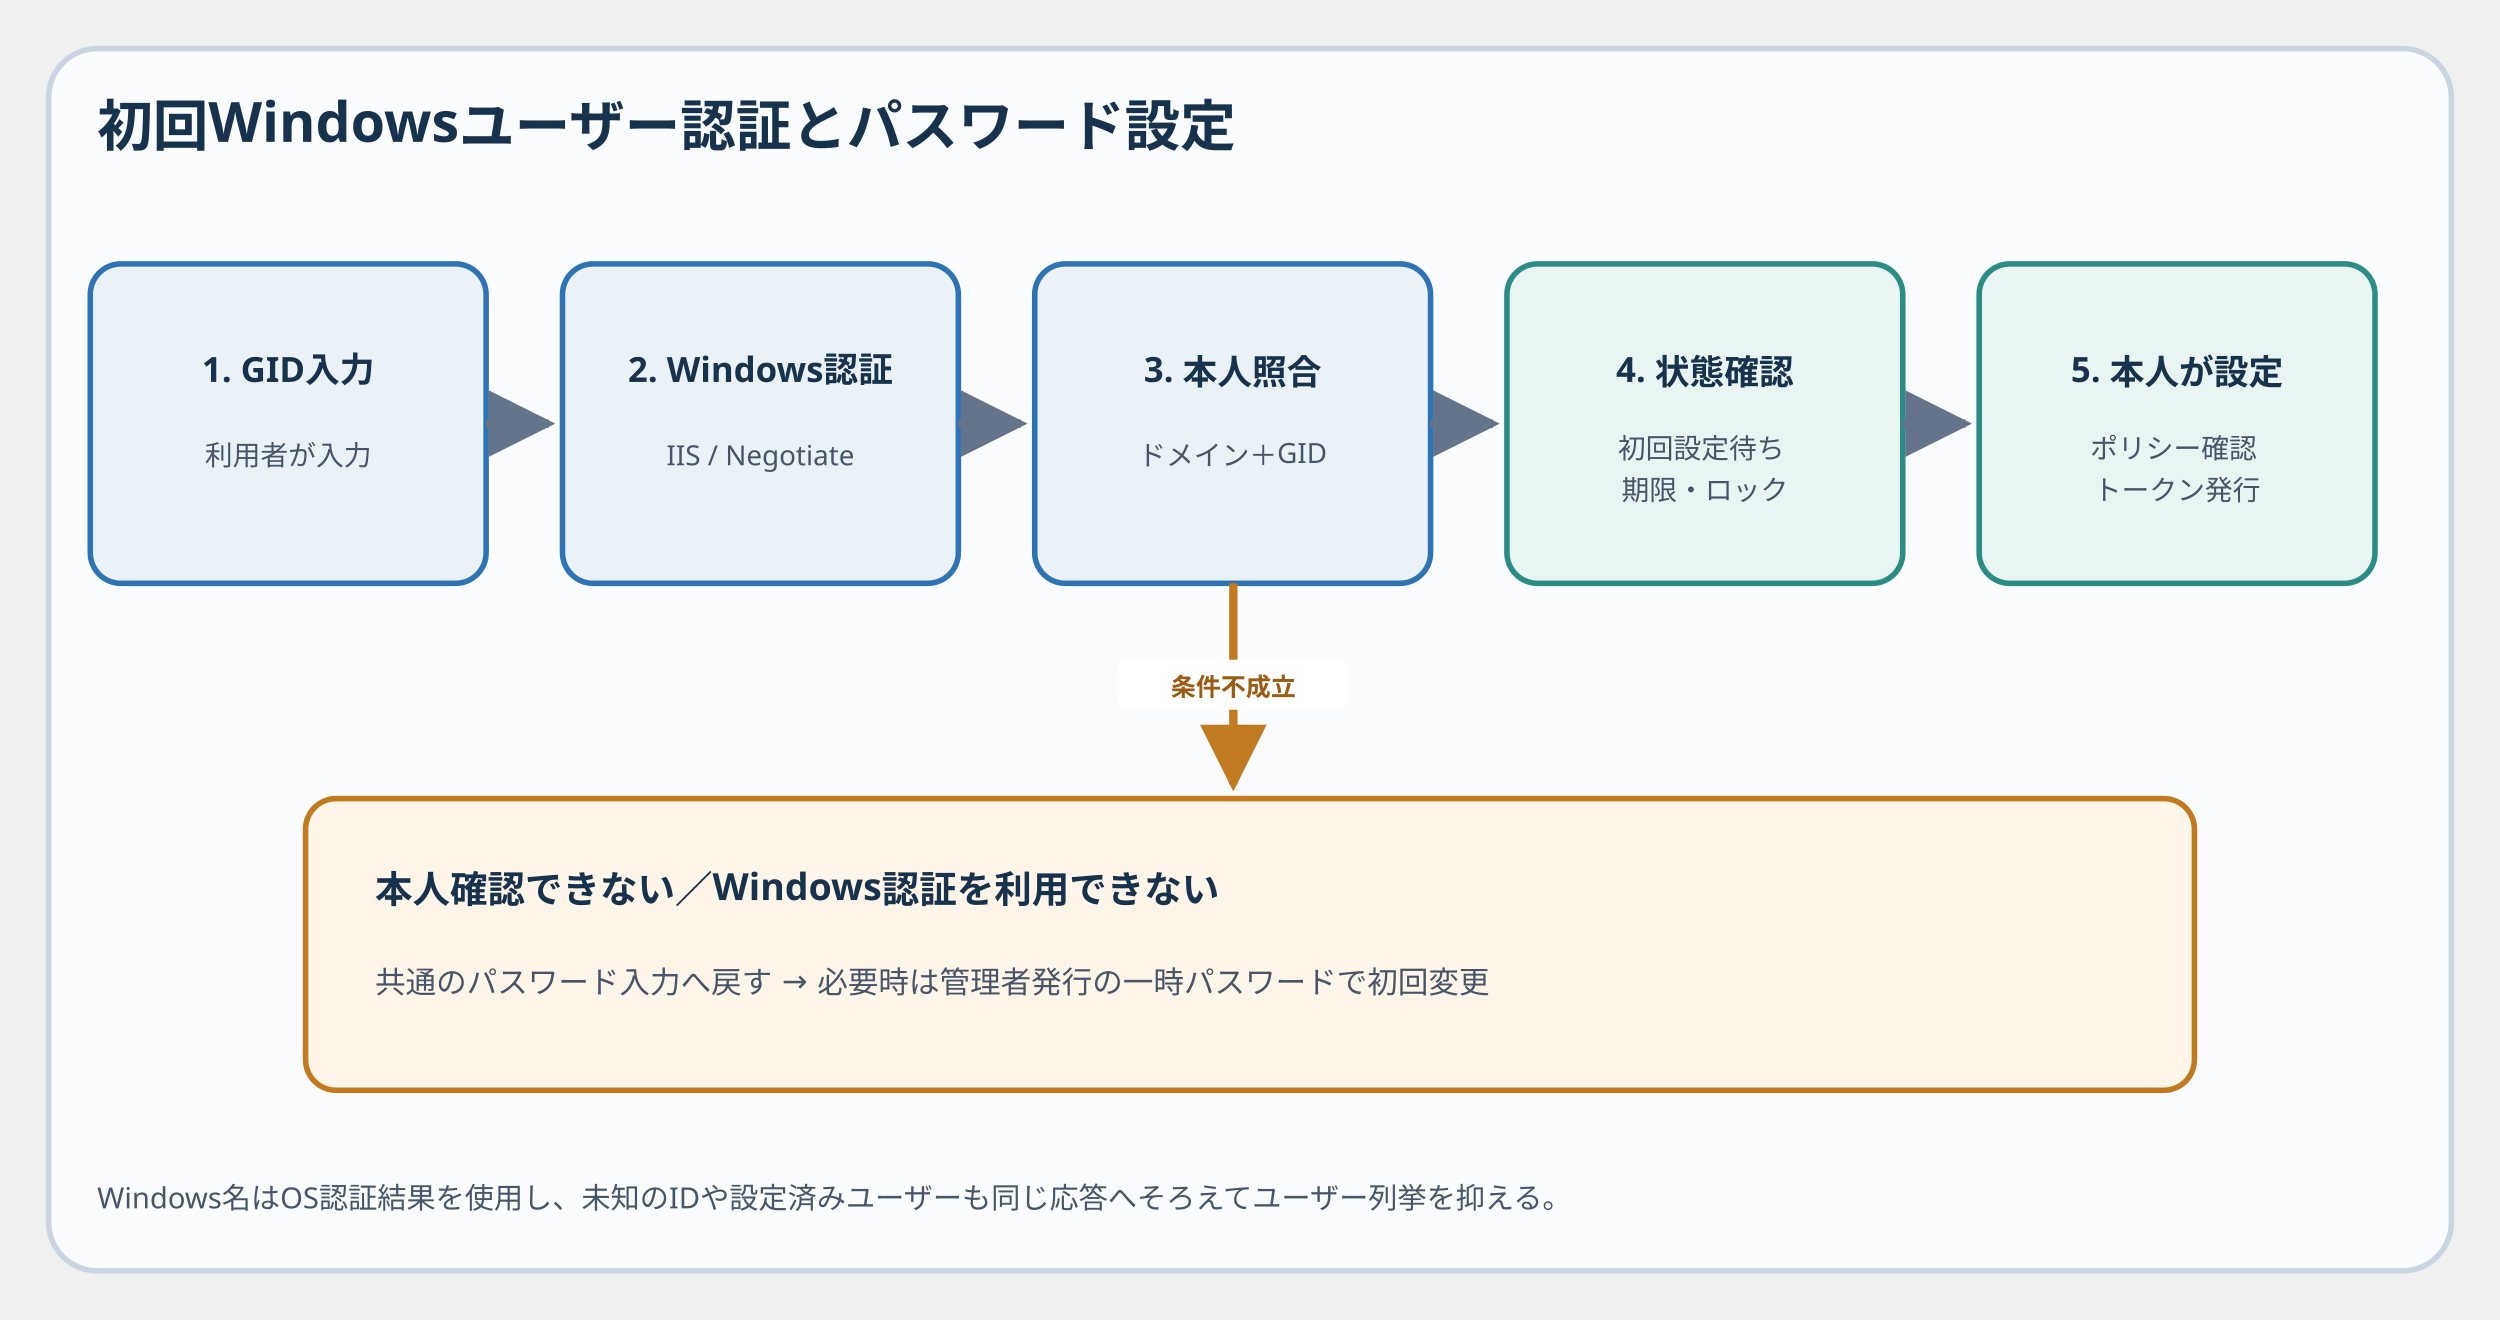
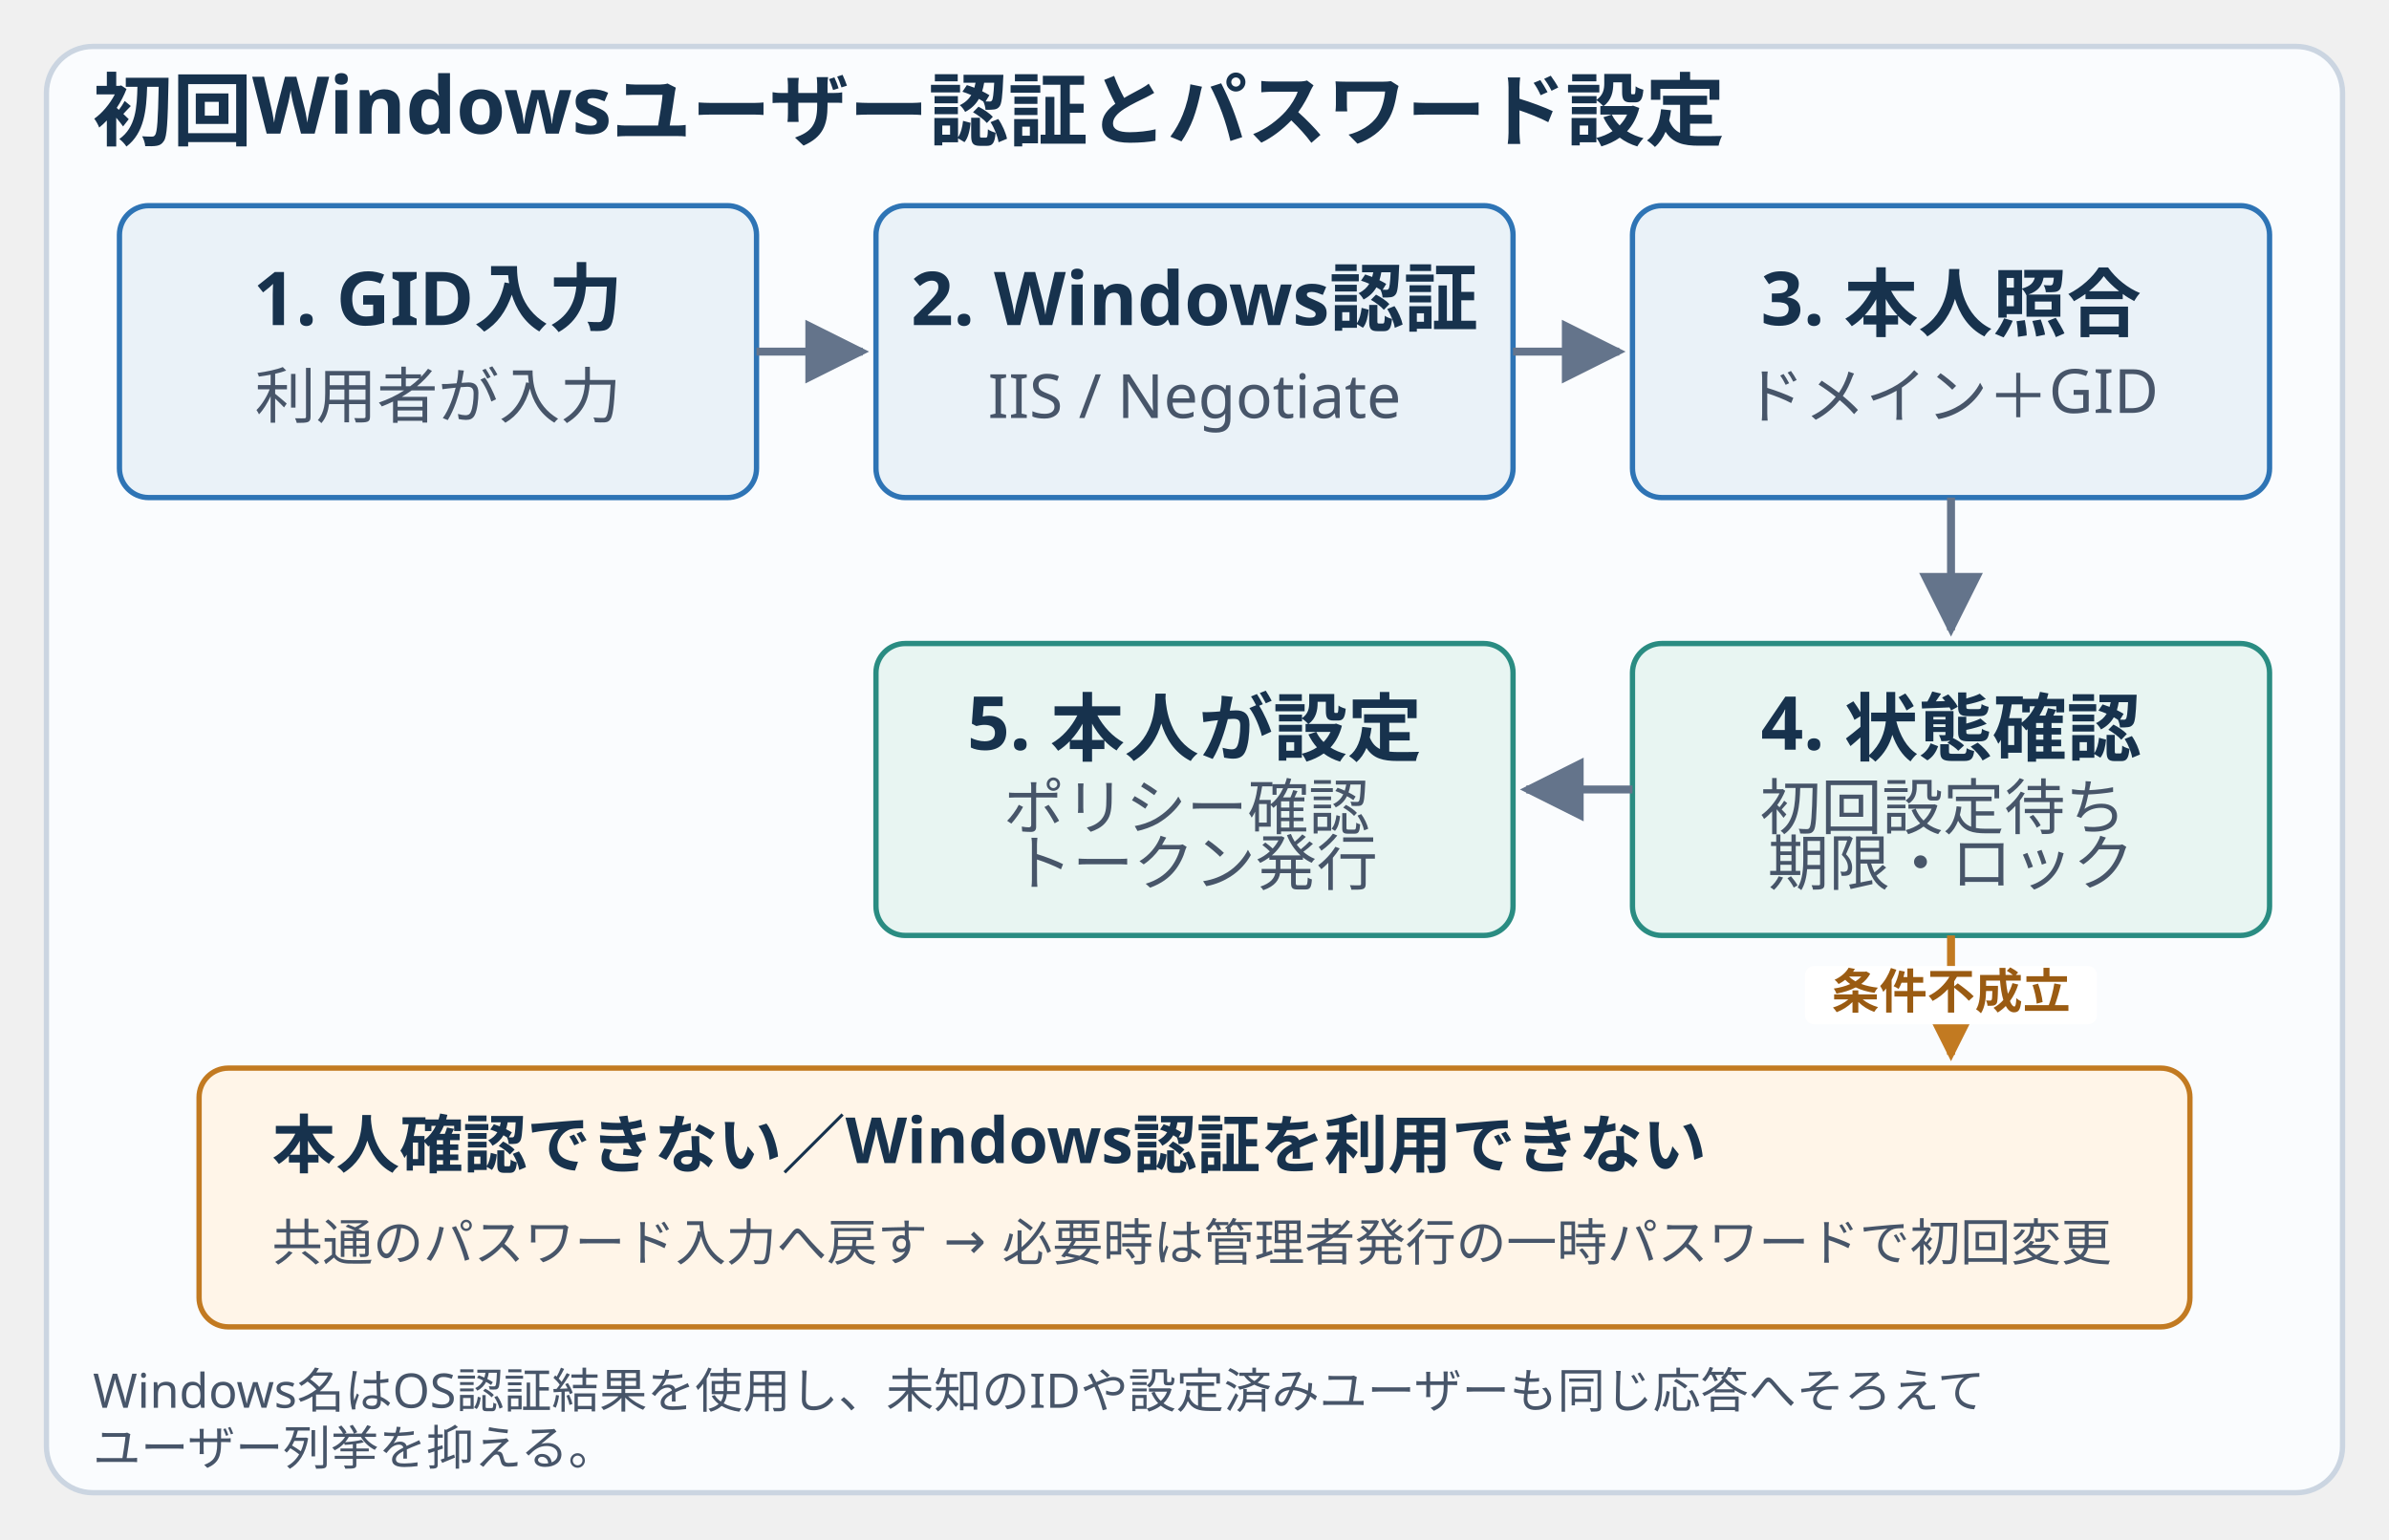
- <svg xmlns="http://www.w3.org/2000/svg" width="1800" height="950" viewBox="0 0 1800 950" role="img" aria-labelledby="title desc">
+ <svg xmlns="http://www.w3.org/2000/svg" width="1800" height="1160" viewBox="0 0 1800 1160" role="img" aria-labelledby="title desc">
  <defs>
    <marker id="arrowGray" viewBox="0 0 10 10" refX="9" refY="5" markerWidth="8" markerHeight="8" orient="auto">
      <path d="M0 0 L10 5 L0 10z" fill="#64748B" />
    </marker>
    <marker id="arrowOrange" viewBox="0 0 10 10" refX="9" refY="5" markerWidth="8" markerHeight="8" orient="auto">
      <path d="M0 0 L10 5 L0 10z" fill="#C27A21" />
    </marker>
-     <style>.title{font:700 40px 'Yu Gothic',sans-serif;fill:#17324D}.step{font:700 25px 'Yu Gothic',sans-serif;fill:#17324D;text-anchor:middle}.sub{font:400 20px 'Yu Gothic',sans-serif;fill:#475569;text-anchor:middle}.fallback-title{font:700 27px 'Yu Gothic',sans-serif;fill:#17324D}.fallback{font:400 22px 'Yu Gothic',sans-serif;fill:#475569}.note{font:400 21px 'Yu Gothic',sans-serif;fill:#475569}.label{font:600 18px 'Yu Gothic',sans-serif;fill:#9A5B12;text-anchor:middle}</style>
+     <style>.title{font:700 60px 'Yu Gothic',sans-serif;fill:#17324D}.step{font:700 56px 'Yu Gothic',sans-serif;fill:#17324D;text-anchor:middle}.sub{font:400 46px 'Yu Gothic',sans-serif;fill:#475569;text-anchor:middle}.fallback-title{font:700 48px 'Yu Gothic',sans-serif;fill:#17324D}.fallback{font:400 38px 'Yu Gothic',sans-serif;fill:#475569}.note{font:400 36px 'Yu Gothic',sans-serif;fill:#475569}.label{font:600 36px 'Yu Gothic',sans-serif;fill:#9A5B12;text-anchor:middle}</style>
  </defs>
-   <rect x="35" y="35" width="1730" height="880" rx="35" fill="#FAFCFE" stroke="#CBD5E1" stroke-width="4" />
+   <rect x="35" y="35" width="1730" height="1090" rx="35" fill="#FAFCFE" stroke="#CBD5E1" stroke-width="4" />
  <text x="70" y="105" class="title">初回Windowsユーザー認証とパスワード設定</text>
  <g>
    <g>
-       <rect x="65" y="190" width="285" height="230" rx="22" fill="#EAF2F8" stroke="#2E74B5" stroke-width="4" />
-       <text x="207.5" y="275" class="step">1. GID入力</text>
-       <text x="207.5" y="335" class="sub">利用者が入力</text>
+       <rect x="90" y="155" width="480" height="220" rx="22" fill="#EAF2F8" stroke="#2E74B5" stroke-width="4" />
+       <text x="330" y="245" class="step">1. GID入力</text>
+       <text x="330" y="315" class="sub">利用者が入力</text>
    </g>
    <g>
-       <rect x="405" y="190" width="285" height="230" rx="22" fill="#EAF2F8" stroke="#2E74B5" stroke-width="4" />
-       <text x="547.5" y="275" class="step">2. Windows認証</text>
-       <text x="547.5" y="335" class="sub">IIS / Negotiate</text>
+       <rect x="660" y="155" width="480" height="220" rx="22" fill="#EAF2F8" stroke="#2E74B5" stroke-width="4" />
+       <text x="900" y="245" class="step">2. Windows認証</text>
+       <text x="900" y="315" class="sub">IIS / Negotiate</text>
    </g>
    <g>
-       <rect x="745" y="190" width="285" height="230" rx="22" fill="#EAF2F8" stroke="#2E74B5" stroke-width="4" />
-       <text x="887.5" y="275" class="step">3. 本人照合</text>
-       <text x="887.5" y="335" class="sub">ドメイン＋GID</text>
+       <rect x="1230" y="155" width="480" height="220" rx="22" fill="#EAF2F8" stroke="#2E74B5" stroke-width="4" />
+       <text x="1470" y="245" class="step">3. 本人照合</text>
+       <text x="1470" y="315" class="sub">ドメイン＋GID</text>
    </g>
    <g>
-       <rect x="1085" y="190" width="285" height="230" rx="22" fill="#E8F5F2" stroke="#2A8C82" stroke-width="4" />
-       <text x="1227.5" y="275" class="step">4. 状態確認</text>
-       <text x="1227.5" y="330" class="sub">
-         <tspan x="1227.5">初回設定待ち</tspan>
-         <tspan x="1227.5" dy="30">期限・ロック</tspan>
+       <rect x="1230" y="485" width="480" height="220" rx="22" fill="#E8F5F2" stroke="#2A8C82" stroke-width="4" />
+       <text x="1470" y="565" class="step">4. 状態確認</text>
+       <text x="1470" y="625" class="sub">
+         <tspan x="1470">初回設定待ち</tspan>
+         <tspan x="1470" dy="42">期限・ロック</tspan>
      </text>
    </g>
    <g>
-       <rect x="1425" y="190" width="285" height="230" rx="22" fill="#E8F5F2" stroke="#2A8C82" stroke-width="4" />
-       <text x="1567.5" y="275" class="step">5. 本人が設定</text>
-       <text x="1567.5" y="330" class="sub">
-         <tspan x="1567.5">ポリシー確認</tspan>
-         <tspan x="1567.5" dy="30">トークン発行</tspan>
+       <rect x="660" y="485" width="480" height="220" rx="22" fill="#E8F5F2" stroke="#2A8C82" stroke-width="4" />
+       <text x="900" y="565" class="step">5. 本人が設定</text>
+       <text x="900" y="625" class="sub">
+         <tspan x="900">ポリシー確認</tspan>
+         <tspan x="900" dy="42">トークン発行</tspan>
      </text>
    </g>
    <g fill="none" stroke="#64748B" stroke-width="6" marker-end="url(#arrowGray)">
-       <path d="M350 305 L395 305" />
-       <path d="M690 305 L735 305" />
-       <path d="M1030 305 L1075 305" />
-       <path d="M1370 305 L1415 305" />
+       <path d="M570 265 L650 265" />
+       <path d="M1140 265 L1220 265" />
+       <path d="M1470 375 L1470 475" />
+       <path d="M1230 595 L1150 595" />
    </g>
  </g>
-   <path d="M888 420 L888 565" fill="none" stroke="#C27A21" stroke-width="6" marker-end="url(#arrowOrange)" />
-   <rect x="805" y="475" width="166" height="36" rx="7" fill="#FFFFFF" />
-   <text x="888" y="501" class="label">条件不成立</text>
-   <rect x="220" y="575" width="1360" height="210" rx="22" fill="#FFF5E8" stroke="#C27A21" stroke-width="4" />
-   <text x="270" y="650" class="fallback-title">本人確認できない／Windows認証を利用できない</text>
-   <text x="270" y="715" class="fallback">共通のパスワード入力へ戻す → 必要時は管理者発行の一時パスワードで初回変更</text>
-   <text x="70" y="870" class="note">Windows名はOS認証結果を使用し、未知のIDや設定済みユーザーも同じ応答へそろえてユーザー列挙を抑える。</text>
+   <path d="M1470 705 L1470 795" fill="none" stroke="#C27A21" stroke-width="6" marker-end="url(#arrowOrange)" />
+   <rect x="1360" y="728" width="220" height="44" rx="7" fill="#FFFFFF" />
+   <text x="1470" y="760" class="label">条件不成立</text>
+   <rect x="150" y="805" width="1500" height="195" rx="22" fill="#FFF5E8" stroke="#C27A21" stroke-width="4" />
+   <text x="205" y="880" class="fallback-title">本人確認できない／Windows認証を利用できない</text>
+   <text x="205" y="950" class="fallback">共通のパスワード入力へ戻す → 必要時は管理者発行の一時パスワードで初回変更</text>
+   <text x="70" y="1061" class="note">Windows名はOS認証結果を使用し、未知のIDや設定済みユーザーも同じ応答へそろえて</text>
+   <text x="70" y="1104" class="note">ユーザー列挙を抑える。</text>
</svg>
